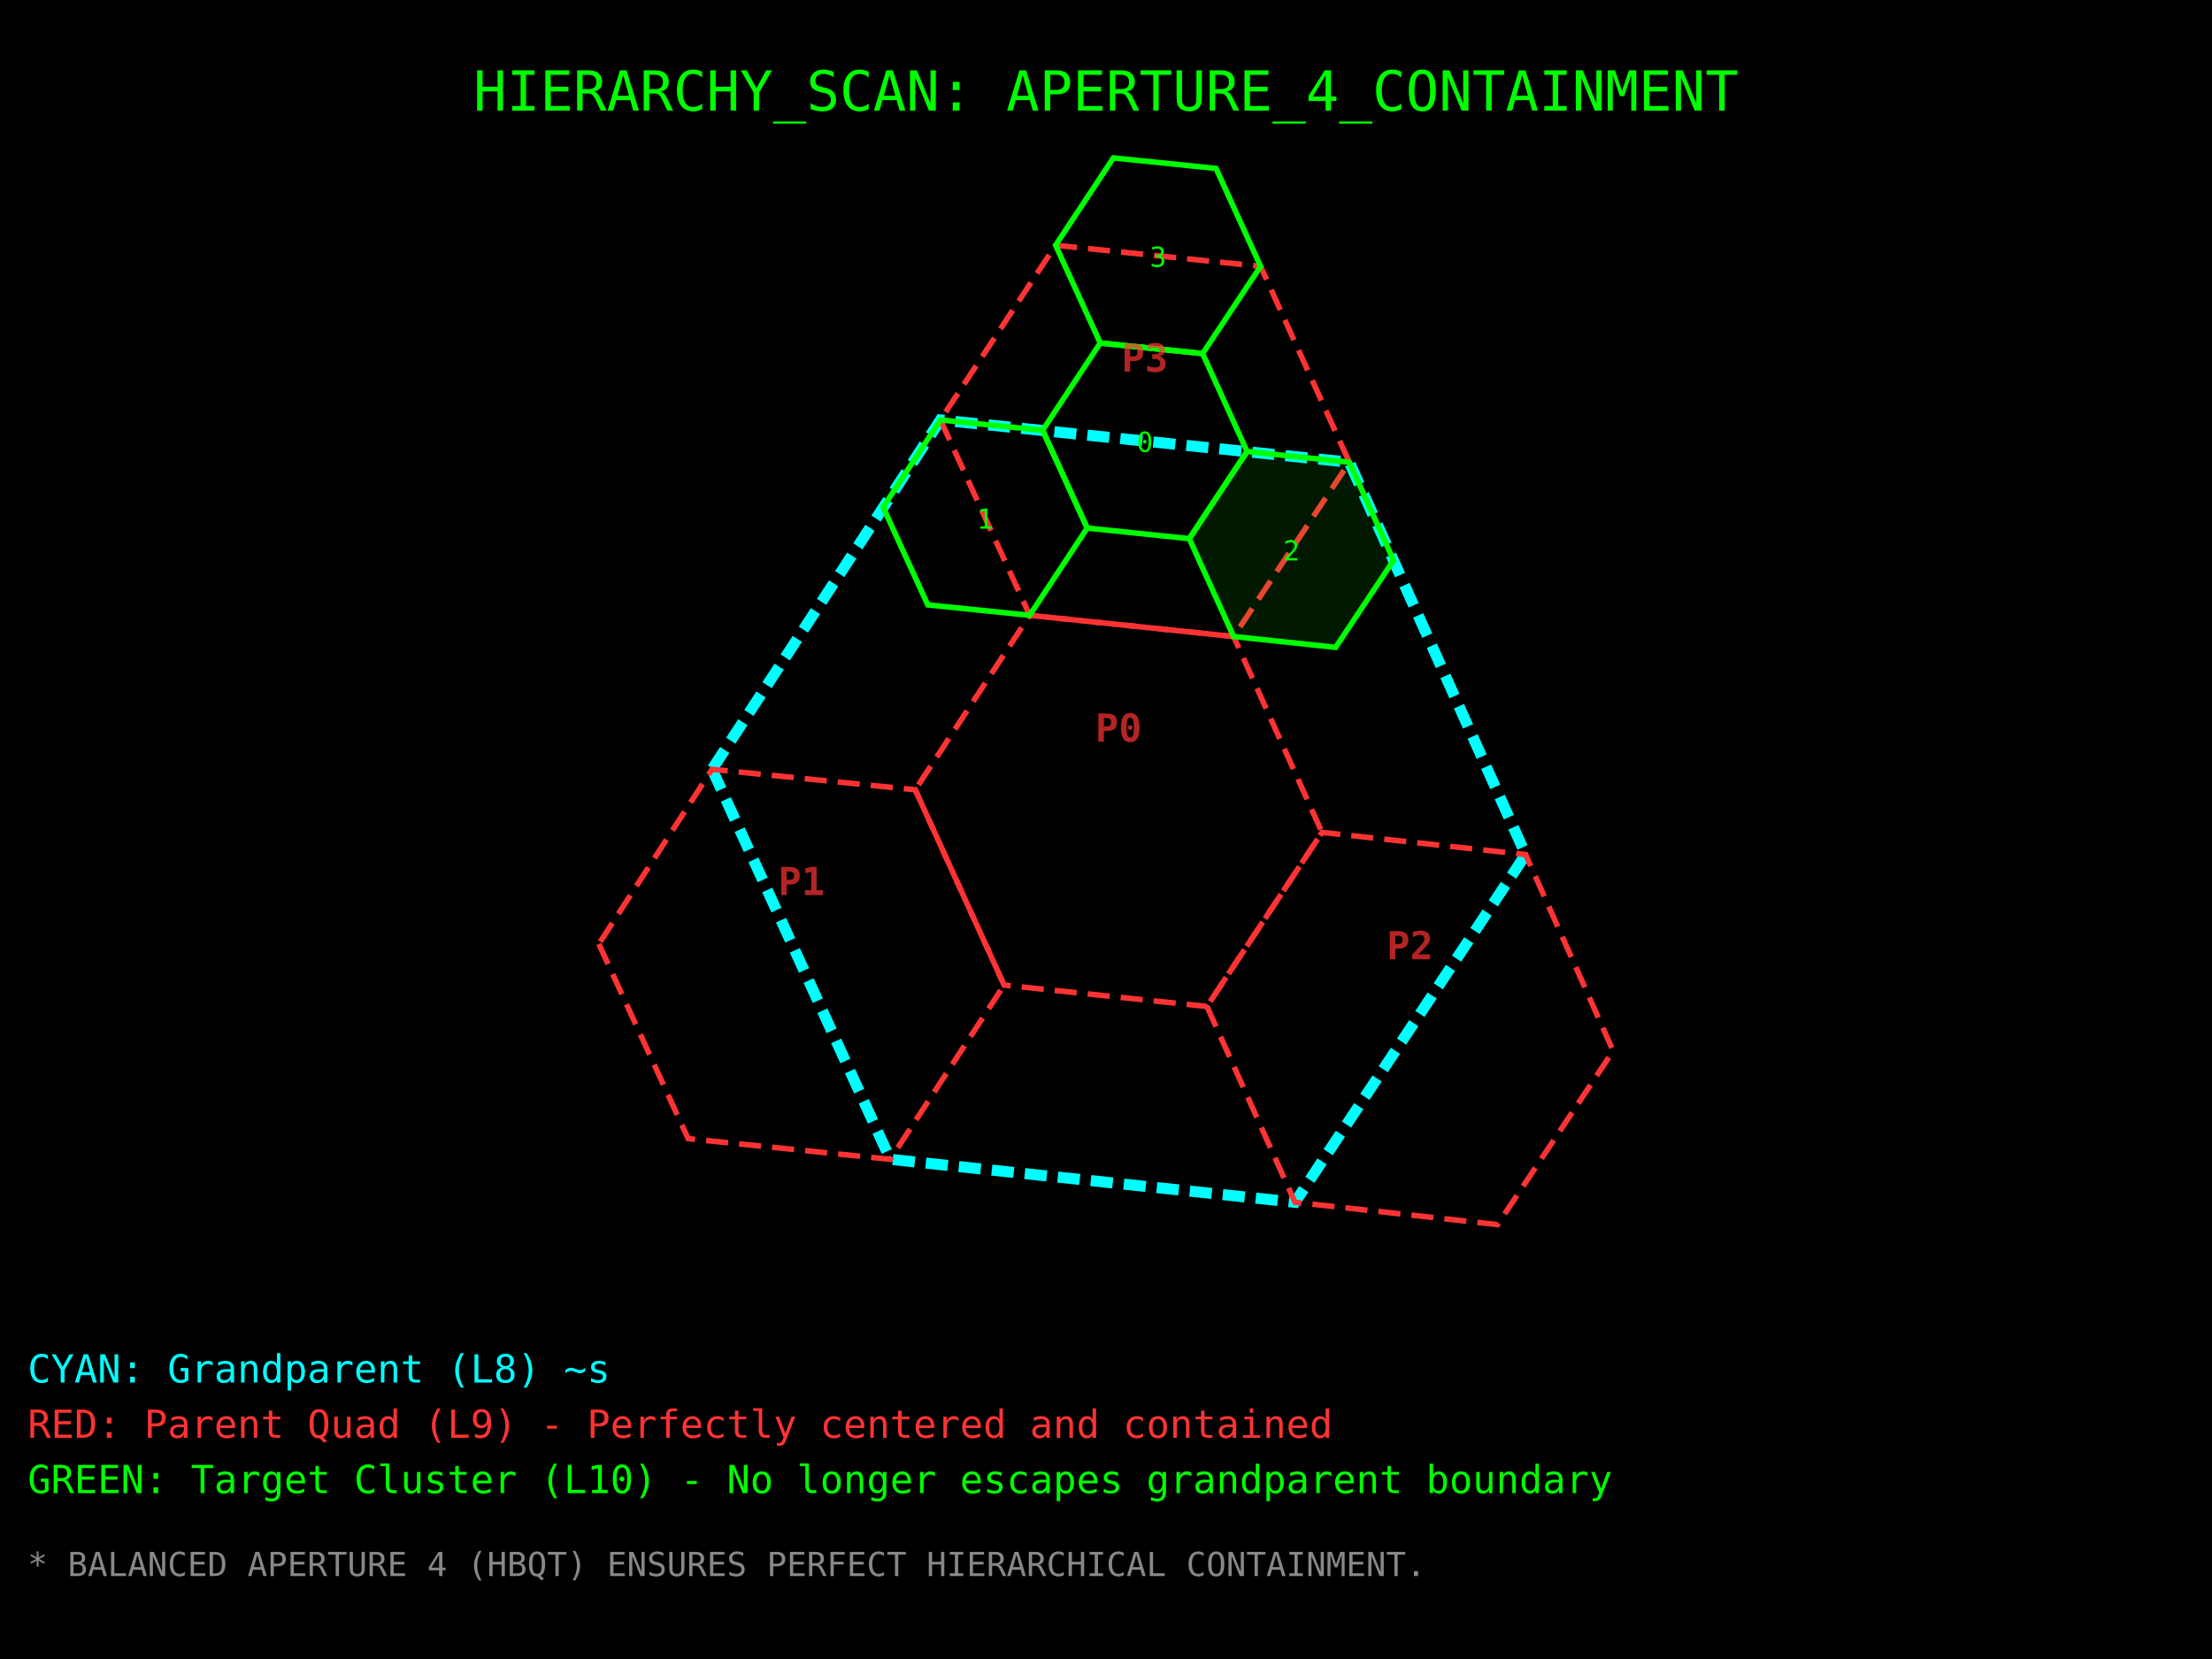
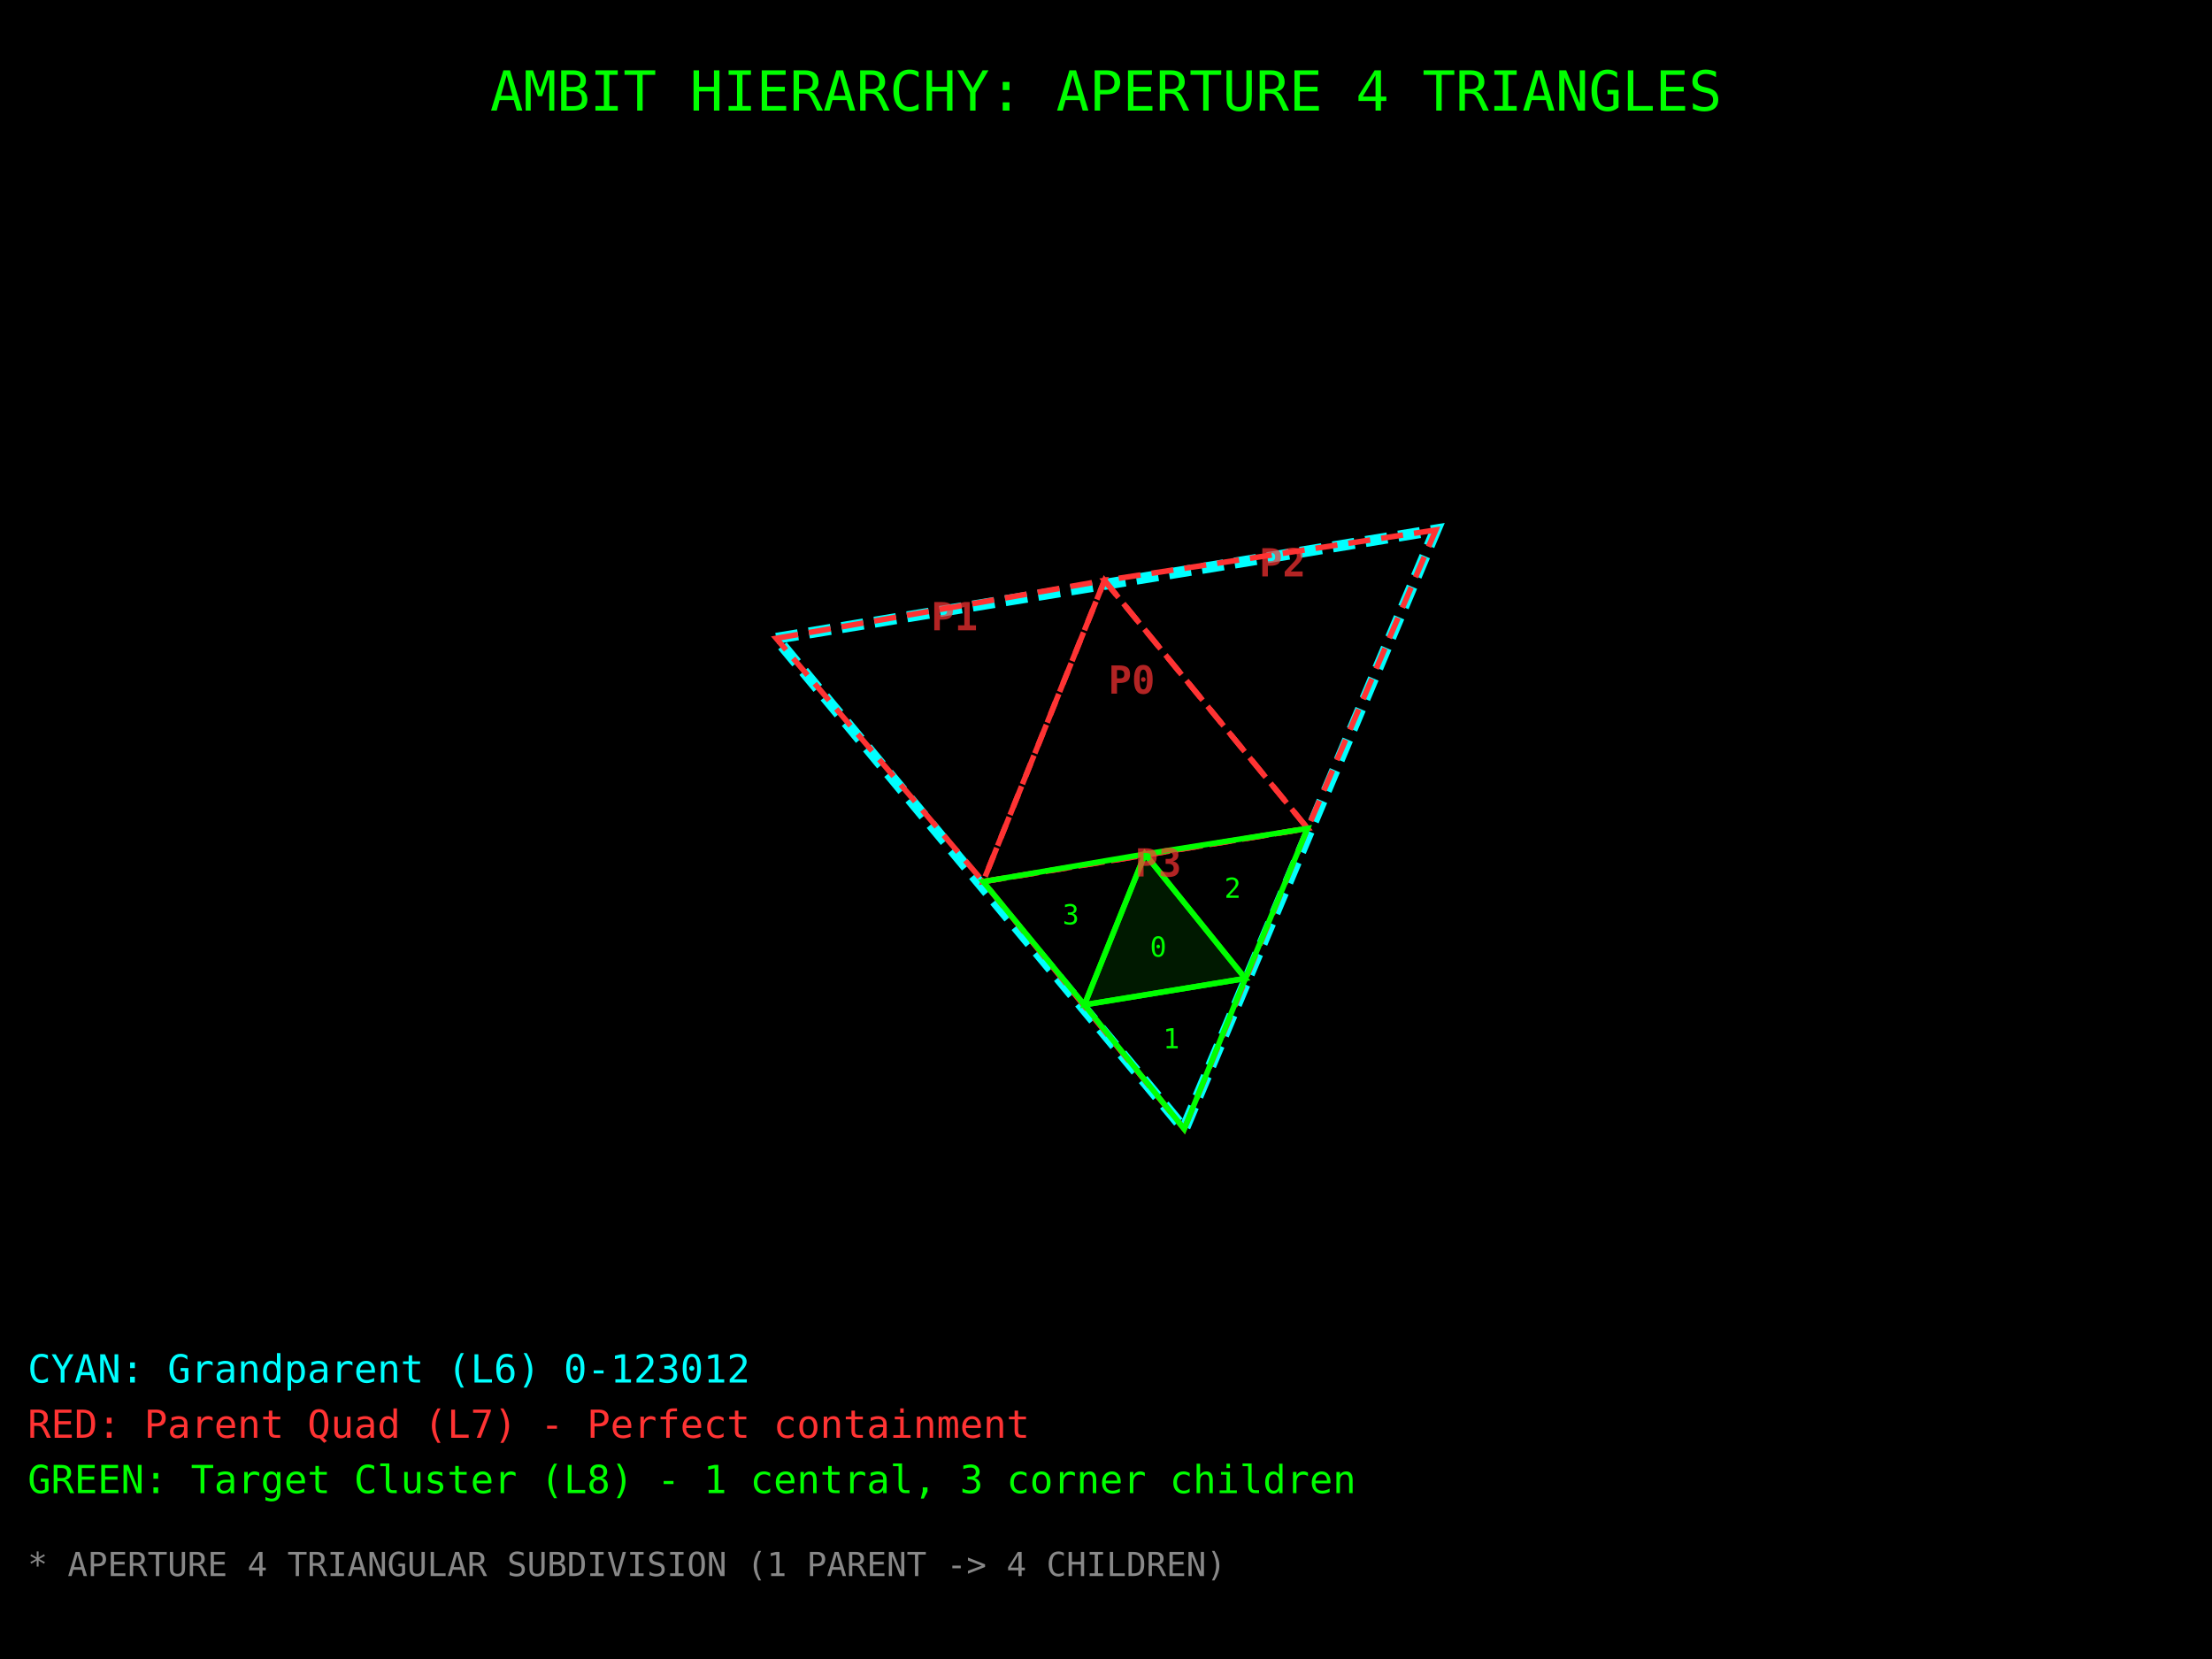
<svg xmlns="http://www.w3.org/2000/svg" width="800" height="600">
  <rect width="800" height="600" fill="black" />
-   <text x="400" y="40" font-family="monospace" font-size="20" fill="#00ff00" text-anchor="middle">HIERARCHY_SCAN: APERTURE_4_CONTAINMENT</text>
-   <polygon points="257.536,278.224 321.981,419.281 468.343,434.819 551.769,309.06 488.011,167.177 340.129,151.879" fill="none" fill-opacity="0" stroke="#00ffff" stroke-width="4" stroke-dasharray="8,4" />
-   <polygon points="331.009,285.63 363.147,356.262 436.517,364.001 478.127,301.048 446.161,230.209 372.411,222.53" fill="none" fill-opacity="0" stroke="#ff3333" stroke-width="2" stroke-dasharray="8,4" />
-   <polygon points="216.579,341.387 248.885,411.813 321.981,419.281 363.147,356.262 331.009,285.63 257.536,278.224" fill="none" fill-opacity="0" stroke="#ff3333" stroke-width="2" stroke-dasharray="8,4" />
-   <polygon points="436.517,364.001 468.343,434.819 541.606,442.89 583.421,380.084 551.769,309.06 478.127,301.048" fill="none" fill-opacity="0" stroke="#ff3333" stroke-width="2" stroke-dasharray="8,4" />
-   <polygon points="340.129,151.879 372.411,222.53 446.161,230.209 488.011,167.177 455.904,96.32 381.77,88.701" fill="none" fill-opacity="0" stroke="#ff3333" stroke-width="2" stroke-dasharray="8,4" />
-   <polygon points="377.079,155.627 393.198,190.979 430.12,194.811 451.02,163.276 434.944,127.873 397.925,124.056" fill="none" fill-opacity="0.1" stroke="#00ff00" stroke-width="2" />
-   <polygon points="319.395,183.467 335.557,218.767 372.411,222.53 393.198,190.979 377.079,155.627 340.129,151.879" fill="none" fill-opacity="0.1" stroke="#00ff00" stroke-width="2" />
-   <polygon points="430.12,194.811 446.161,230.209 483.056,234.125 504.008,202.627 488.011,167.177 451.02,163.276" fill="#00ff00" fill-opacity="0.1" stroke="#00ff00" stroke-width="2" />
-   <polygon points="381.77,88.701 397.925,124.056 434.944,127.873 455.904,96.32 439.793,60.912 402.678,57.11" fill="none" fill-opacity="0.1" stroke="#00ff00" stroke-width="2" />
-   <text x="414.042" y="163.426" font-family="monospace" font-size="10" fill="#00ff00" text-anchor="middle">0</text>
-   <text x="356.289" y="191.198" font-family="monospace" font-size="10" fill="#00ff00" text-anchor="middle">1</text>
-   <text x="467.057" y="202.693" font-family="monospace" font-size="10" fill="#00ff00" text-anchor="middle">2</text>
-   <text x="418.83" y="96.485" font-family="monospace" font-size="10" fill="#00ff00" text-anchor="middle">3</text>
-   <text x="404.54" y="268.238" font-family="monospace" font-size="14" fill="#ff3333" text-anchor="middle" font-weight="bold" opacity="0.7">P0</text>
-   <text x="289.834" y="323.724" font-family="monospace" font-size="14" fill="#ff3333" text-anchor="middle" font-weight="bold" opacity="0.7">P1</text>
-   <text x="509.942" y="346.941" font-family="monospace" font-size="14" fill="#ff3333" text-anchor="middle" font-weight="bold" opacity="0.7">P2</text>
-   <text x="414.042" y="134.426" font-family="monospace" font-size="14" fill="#ff3333" text-anchor="middle" font-weight="bold" opacity="0.7">P3</text>
+   <text x="400" y="40" font-family="monospace" font-size="20" fill="#00ff00" text-anchor="middle">AMBIT HIERARCHY: APERTURE 4 TRIANGLES</text>
+   <polygon points="280.72,230.862 519.28,191.678 428.285,408.322" fill="none" fill-opacity="0" stroke="#00ffff" stroke-width="4" stroke-dasharray="8,4" />
+   <polygon points="399.456,209.929 472.912,299.605 355.578,318.843" fill="none" fill-opacity="0" stroke="#ff3333" stroke-width="2" stroke-dasharray="8,4" />
+   <polygon points="280.72,230.862 399.456,209.929 355.578,318.843" fill="none" fill-opacity="0" stroke="#ff3333" stroke-width="2" stroke-dasharray="8,4" />
+   <polygon points="519.28,191.678 399.456,209.929 472.912,299.605" fill="none" fill-opacity="0" stroke="#ff3333" stroke-width="2" stroke-dasharray="8,4" />
+   <polygon points="428.285,408.322 472.912,299.605 355.578,318.843" fill="none" fill-opacity="0" stroke="#ff3333" stroke-width="2" stroke-dasharray="8,4" />
+   <polygon points="450.386,353.867 414.115,308.895 392.196,363.399" fill="#00ff00" fill-opacity="0.1" stroke="#00ff00" stroke-width="2" />
+   <polygon points="428.285,408.322 450.386,353.867 392.196,363.399" fill="none" fill-opacity="0.1" stroke="#00ff00" stroke-width="2" />
+   <polygon points="472.912,299.605 450.386,353.867 414.115,308.895" fill="none" fill-opacity="0.1" stroke="#00ff00" stroke-width="2" />
+   <polygon points="355.578,318.843 414.115,308.895 392.196,363.399" fill="none" fill-opacity="0.1" stroke="#00ff00" stroke-width="2" />
+   <text x="418.892" y="345.986" font-family="monospace" font-size="10" fill="#00ff00" text-anchor="middle">0</text>
+   <text x="423.614" y="379.129" font-family="monospace" font-size="10" fill="#00ff00" text-anchor="middle">1</text>
+   <text x="445.797" y="324.721" font-family="monospace" font-size="10" fill="#00ff00" text-anchor="middle">2</text>
+   <text x="387.288" y="334.311" font-family="monospace" font-size="10" fill="#00ff00" text-anchor="middle">3</text>
+   <text x="409.285" y="250.854" font-family="monospace" font-size="14" fill="#ff3333" text-anchor="middle" font-weight="bold" opacity="0.7">P0</text>
+   <text x="345.214" y="227.937" font-family="monospace" font-size="14" fill="#ff3333" text-anchor="middle" font-weight="bold" opacity="0.7">P1</text>
+   <text x="463.85" y="208.46" font-family="monospace" font-size="14" fill="#ff3333" text-anchor="middle" font-weight="bold" opacity="0.7">P2</text>
+   <text x="418.892" y="316.986" font-family="monospace" font-size="14" fill="#ff3333" text-anchor="middle" font-weight="bold" opacity="0.7">P3</text>
  <g transform="translate(10, 500)">
-     <text x="0" y="0" font-family="monospace" font-size="14" fill="#00ffff">CYAN: Grandparent (L8) ~s</text>0-00113030<text x="0" y="20" font-family="monospace" font-size="14" fill="#ff3333">RED: Parent Quad (L9) - Perfectly centered and contained</text>
-     <text x="0" y="40" font-family="monospace" font-size="14" fill="#00ff00">GREEN: Target Cluster (L10) - No longer escapes grandparent boundary</text>
-     <text x="0" y="70" font-family="monospace" font-size="12" fill="#888">* BALANCED APERTURE 4 (HBQT) ENSURES PERFECT HIERARCHICAL CONTAINMENT.</text>
+     <text x="0" y="0" font-family="monospace" font-size="14" fill="#00ffff">CYAN: Grandparent (L6) 0-123012</text>
+     <text x="0" y="20" font-family="monospace" font-size="14" fill="#ff3333">RED: Parent Quad (L7) - Perfect containment</text>
+     <text x="0" y="40" font-family="monospace" font-size="14" fill="#00ff00">GREEN: Target Cluster (L8) - 1 central, 3 corner children</text>
+     <text x="0" y="70" font-family="monospace" font-size="12" fill="#888">* APERTURE 4 TRIANGULAR SUBDIVISION (1 PARENT -&gt; 4 CHILDREN)</text>
  </g>
</svg>
